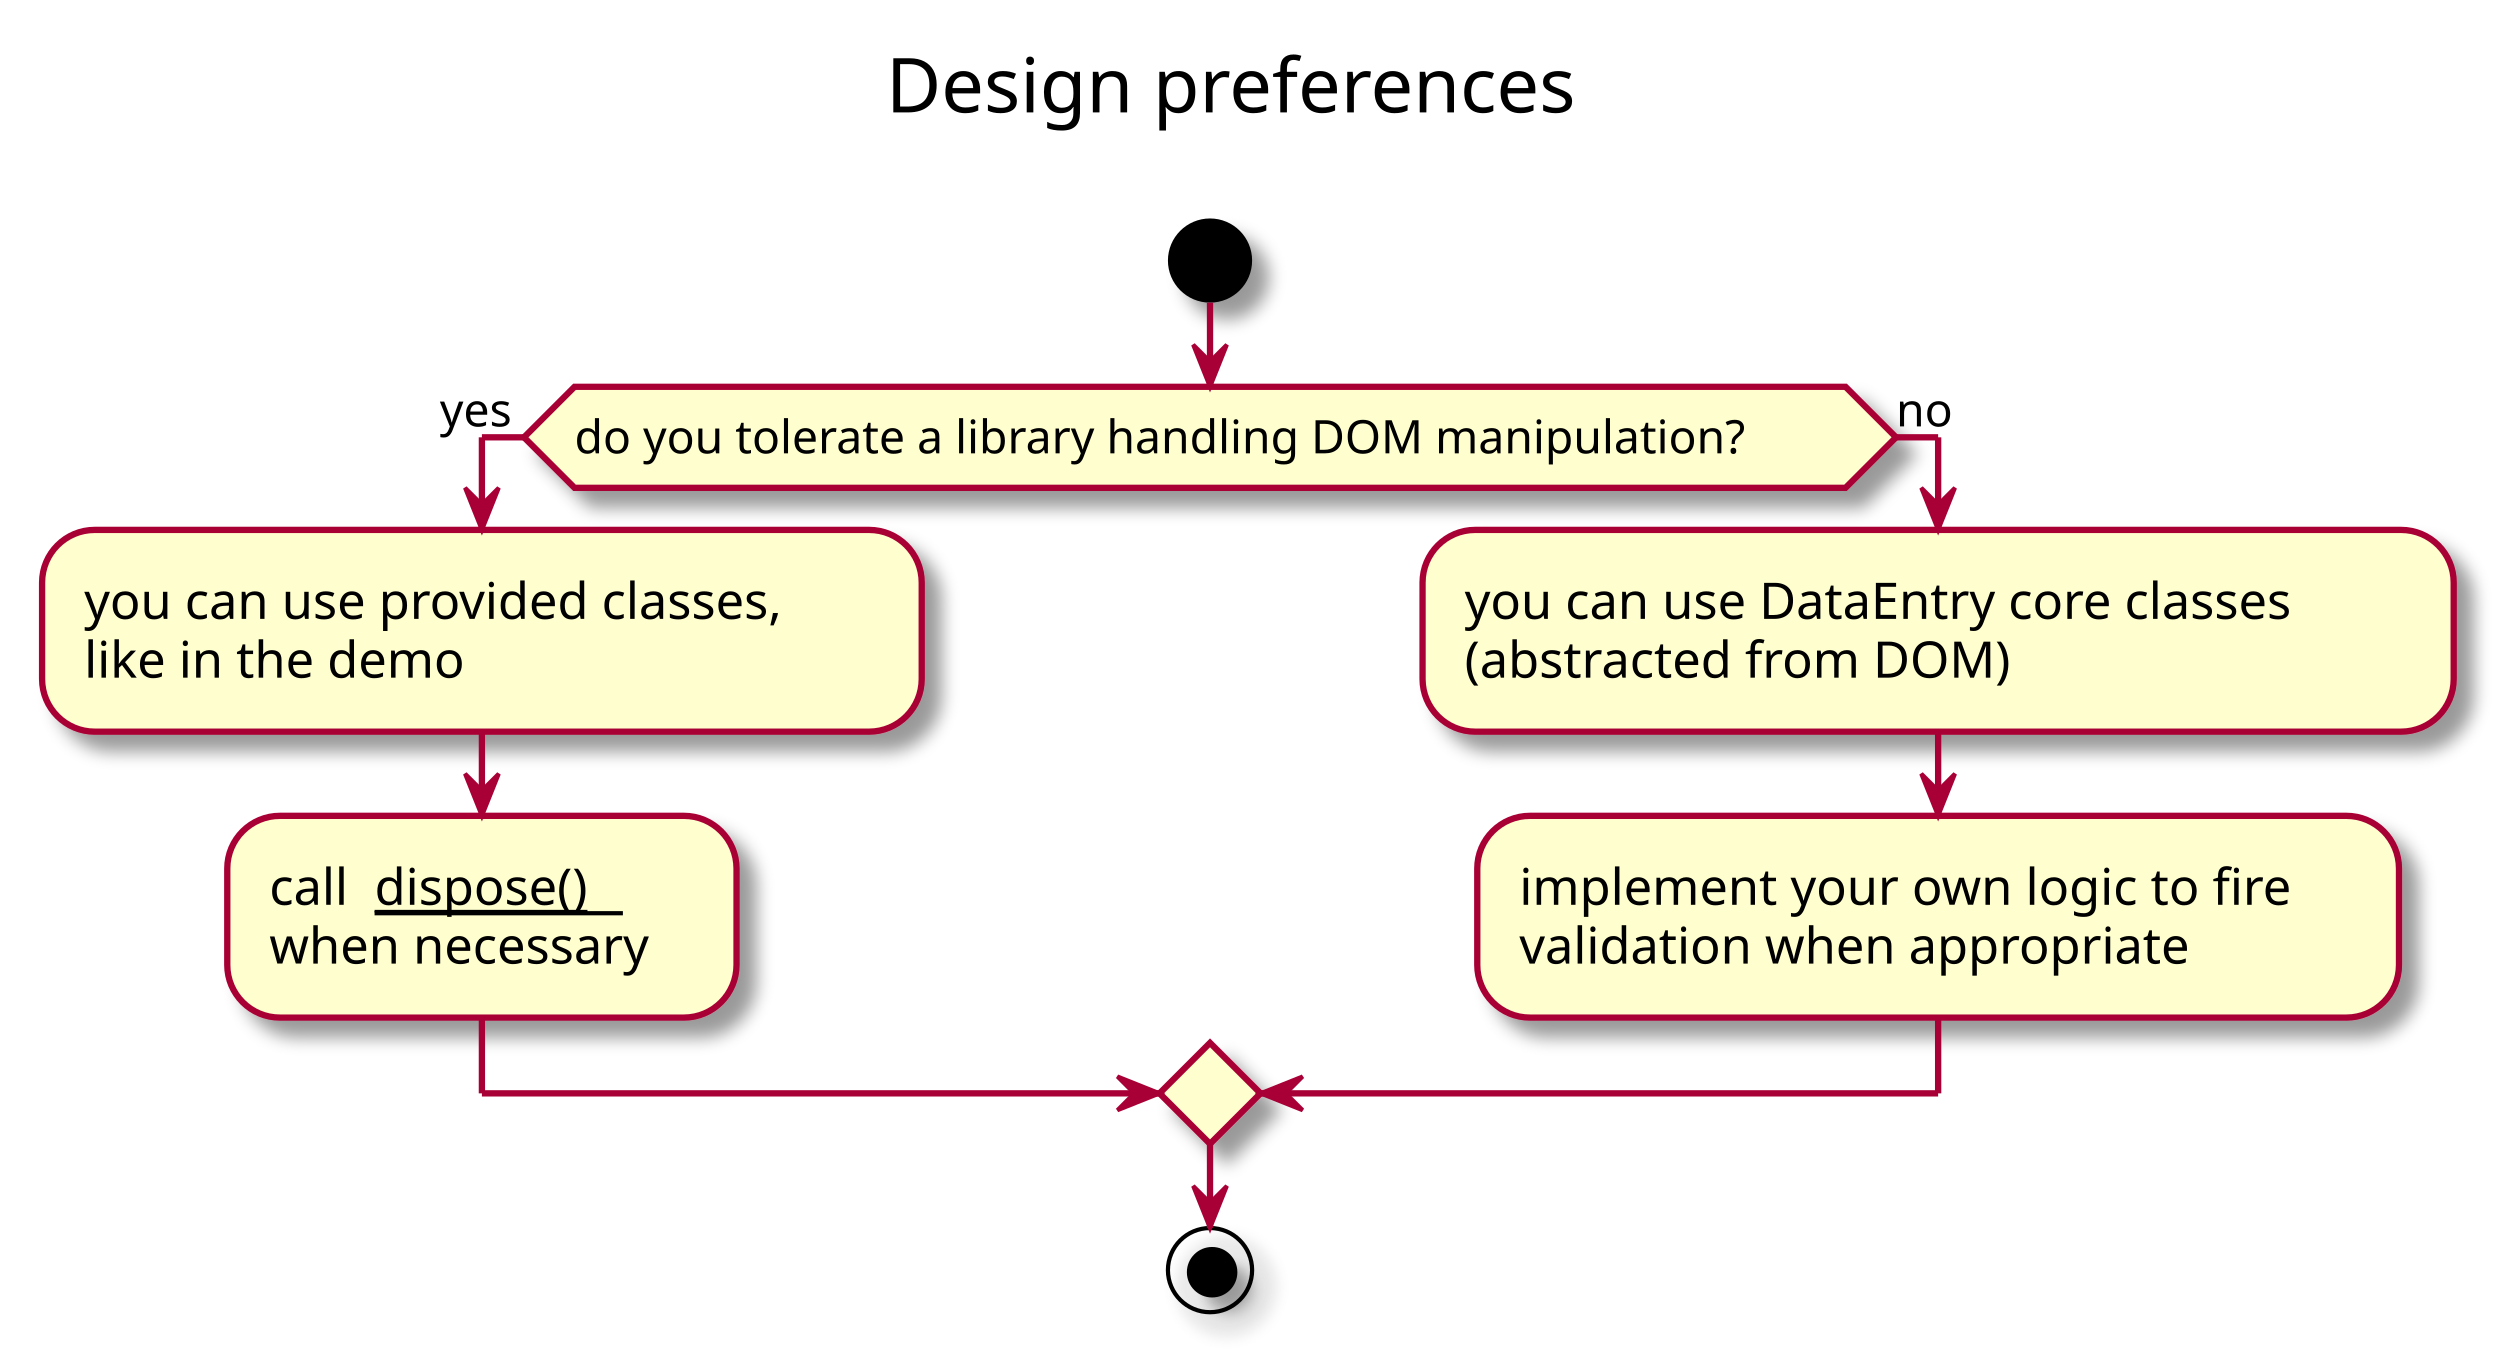
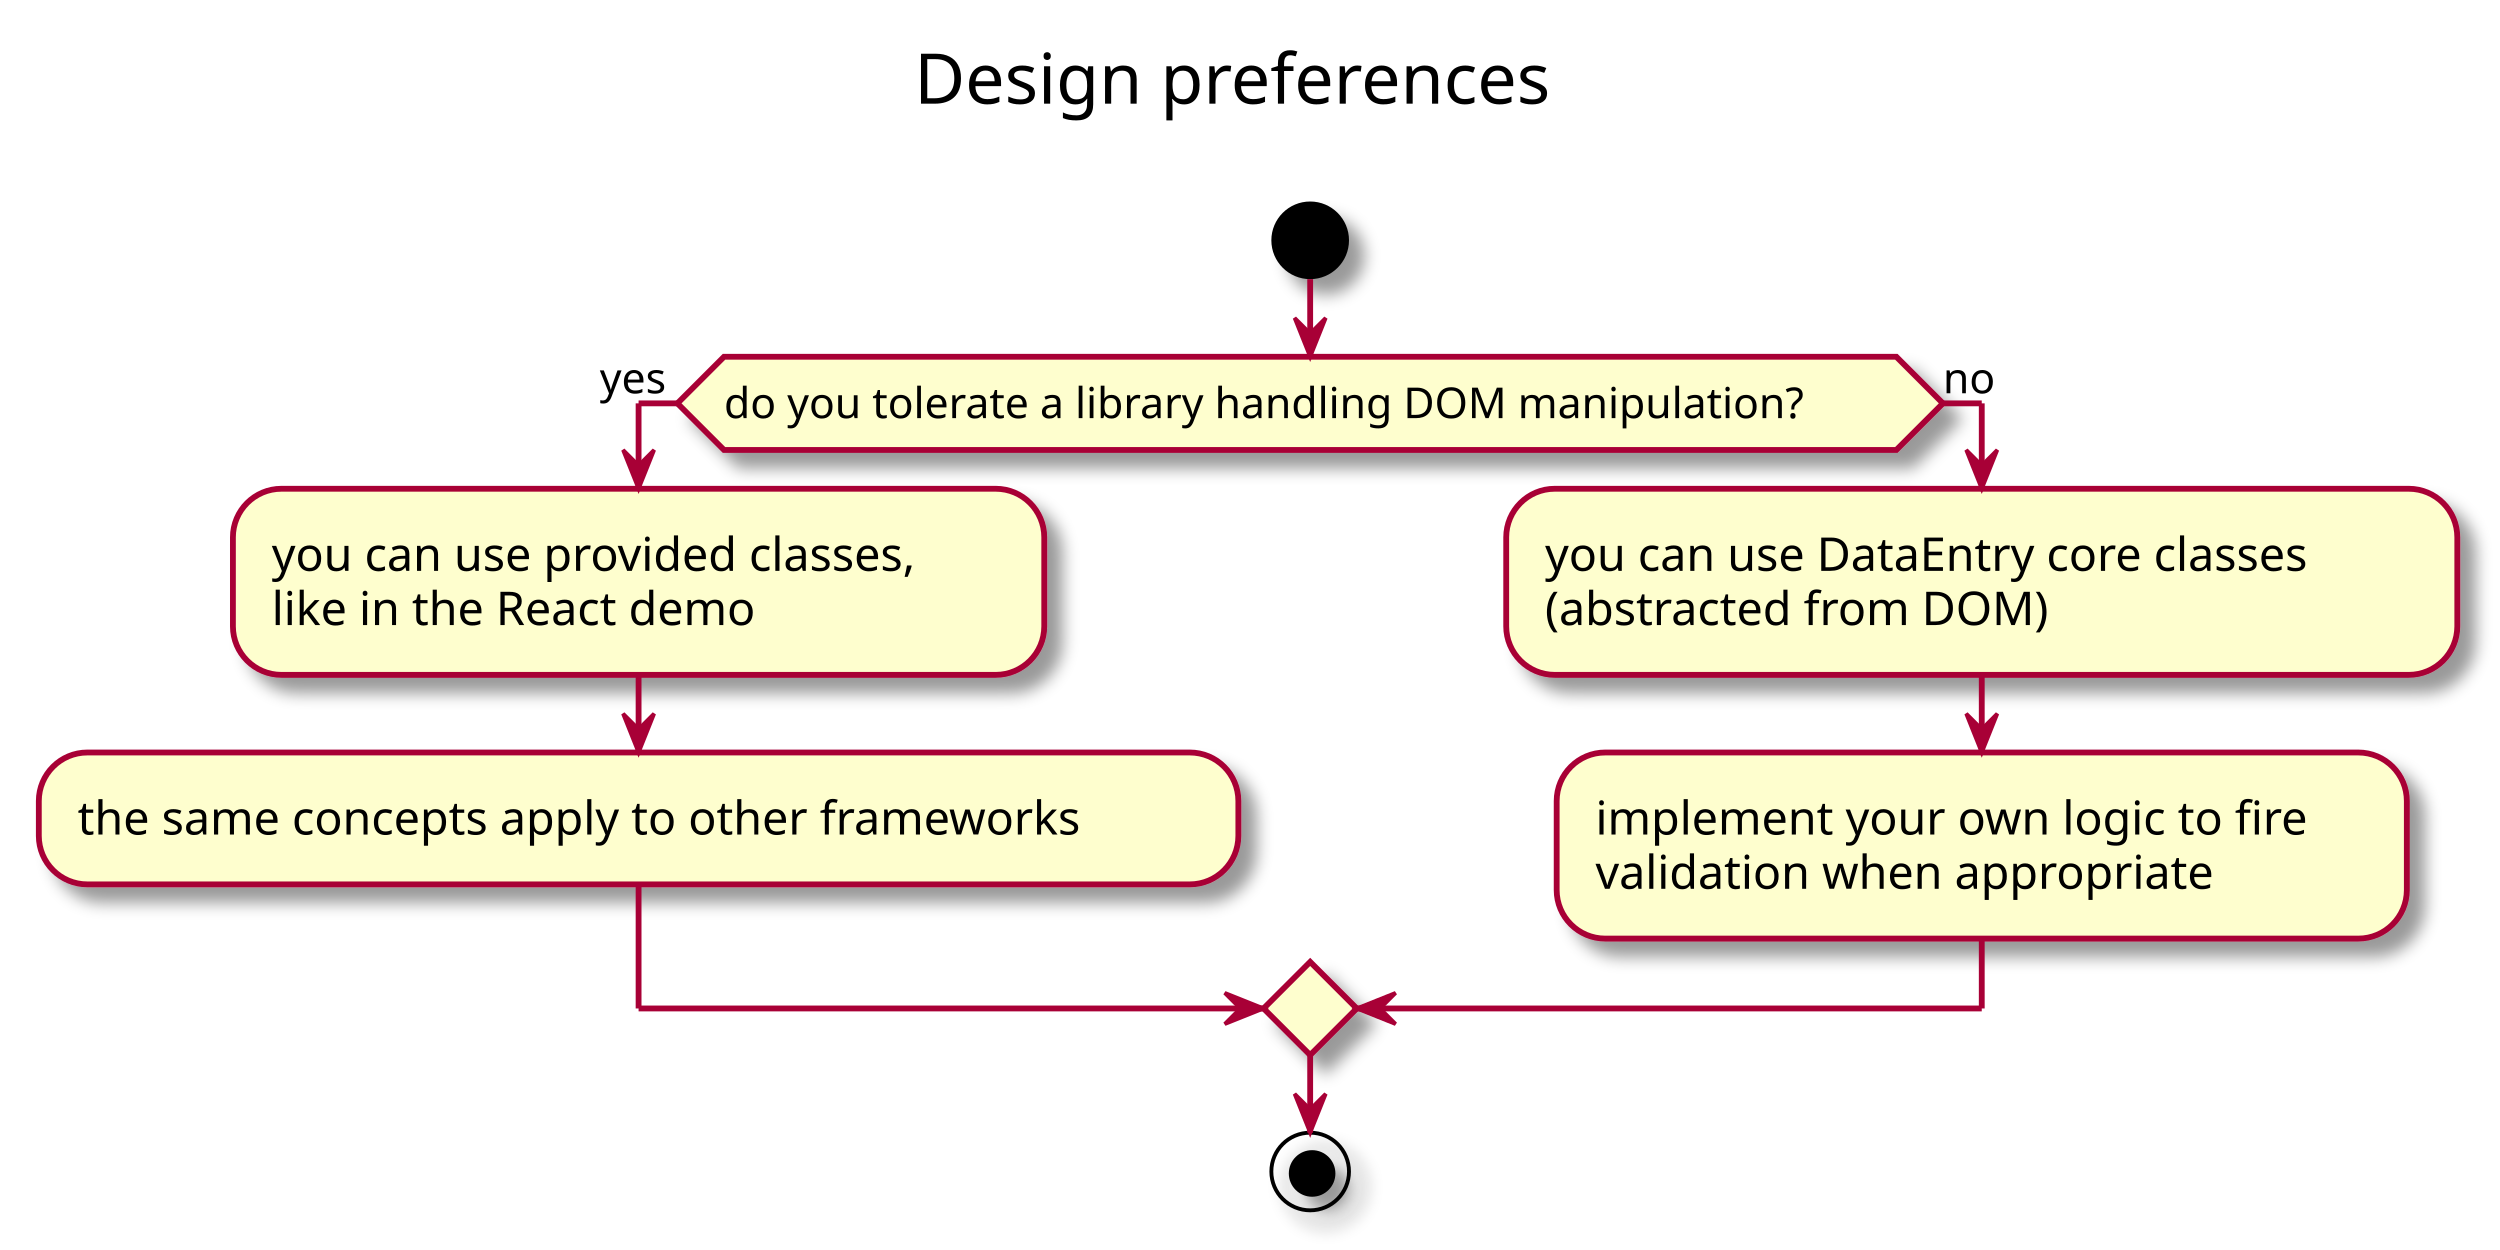
- <svg xmlns="http://www.w3.org/2000/svg" contentScriptType="application/ecmascript" contentStyleType="text/css" height="322px" preserveAspectRatio="none" style="width:594px;height:322px;" version="1.1" viewBox="0 0 594 322" width="594px" zoomAndPan="magnify">
+ <svg xmlns="http://www.w3.org/2000/svg" contentScriptType="application/ecmascript" contentStyleType="text/css" height="322px" preserveAspectRatio="none" style="width:644px;height:322px;" version="1.1" viewBox="0 0 644 322" width="644px" zoomAndPan="magnify">
  <defs>
-     <filter height="300%" id="f1pmyr2xfgn398" width="300%" x="-1" y="-1">
+     <filter height="300%" id="fb5tsq73d9cyu" width="300%" x="-1" y="-1">
      <feGaussianBlur result="blurOut" stdDeviation="2.0" />
      <feColorMatrix in="blurOut" result="blurOut2" type="matrix" values="0 0 0 0 0 0 0 0 0 0 0 0 0 0 0 0 0 0 .4 0" />
      <feOffset dx="4.0" dy="4.0" in="blurOut2" result="blurOut3" />
      <feBlend in="SourceGraphic" in2="blurOut3" mode="normal" />
    </filter>
  </defs>
  <g>
-     <text fill="#000000" font-family="sans-serif" font-size="18" lengthAdjust="spacingAndGlyphs" textLength="171" x="210.5" y="26.708">Design preferences</text>
-     <text fill="#000000" font-family="sans-serif" font-size="18" lengthAdjust="spacingAndGlyphs" textLength="0" x="299" y="47.661" />
-     <ellipse cx="287.5" cy="61.906" fill="#000000" filter="url(#f1pmyr2xfgn398)" rx="10" ry="10" style="stroke: none; stroke-width: 1.0;" />
-     <polygon fill="#FEFECE" filter="url(#f1pmyr2xfgn398)" points="136.5,91.906,438.5,91.906,450.5,103.906,438.5,115.906,136.5,115.906,124.5,103.906,136.5,91.906" style="stroke: #A80036; stroke-width: 1.5;" />
-     <text fill="#000000" font-family="sans-serif" font-size="11" lengthAdjust="spacingAndGlyphs" textLength="302" x="136.5" y="107.714">do you tolerate a library handling DOM manipulation?</text>
-     <text fill="#000000" font-family="sans-serif" font-size="11" lengthAdjust="spacingAndGlyphs" textLength="20" x="104.5" y="101.312">yes</text>
-     <text fill="#000000" font-family="sans-serif" font-size="11" lengthAdjust="spacingAndGlyphs" textLength="14" x="450.5" y="101.312">no</text>
-     <rect fill="#FEFECE" filter="url(#f1pmyr2xfgn398)" height="47.938" rx="12.5" ry="12.5" style="stroke: #A80036; stroke-width: 1.5;" width="209" x="10" y="125.906" />
-     <text fill="#000000" font-family="sans-serif" font-size="12" lengthAdjust="spacingAndGlyphs" textLength="189" x="20" y="147.045">you can use provided classes,</text>
-     <text fill="#000000" font-family="sans-serif" font-size="12" lengthAdjust="spacingAndGlyphs" textLength="100" x="20" y="161.014">like in the demo</text>
-     <rect fill="#FEFECE" filter="url(#f1pmyr2xfgn398)" height="47.938" rx="12.5" ry="12.5" style="stroke: #A80036; stroke-width: 1.5;" width="121" x="54" y="193.844" />
-     <text fill="#000000" font-family="sans-serif" font-size="12" lengthAdjust="spacingAndGlyphs" textLength="21" x="64" y="214.982">call</text>
-     <text fill="#000000" font-family="sans-serif" font-size="12" lengthAdjust="spacingAndGlyphs" text-decoration="underline" textLength="59" x="89" y="214.982">dispose()</text>
-     <line style="stroke: #000000; stroke-width: 1.0;" x1="89" x2="148" y1="216.982" y2="216.982" />
-     <text fill="#000000" font-family="sans-serif" font-size="12" lengthAdjust="spacingAndGlyphs" textLength="101" x="64" y="228.951">when necessary</text>
-     <rect fill="#FEFECE" filter="url(#f1pmyr2xfgn398)" height="47.938" rx="12.5" ry="12.5" style="stroke: #A80036; stroke-width: 1.5;" width="245" x="338" y="125.906" />
-     <text fill="#000000" font-family="sans-serif" font-size="12" lengthAdjust="spacingAndGlyphs" textLength="225" x="348" y="147.045">you can use DataEntry core classes</text>
-     <text fill="#000000" font-family="sans-serif" font-size="12" lengthAdjust="spacingAndGlyphs" textLength="143" x="348" y="161.014">(abstracted from DOM)</text>
-     <rect fill="#FEFECE" filter="url(#f1pmyr2xfgn398)" height="47.938" rx="12.5" ry="12.5" style="stroke: #A80036; stroke-width: 1.5;" width="219" x="351" y="193.844" />
-     <text fill="#000000" font-family="sans-serif" font-size="12" lengthAdjust="spacingAndGlyphs" textLength="199" x="361" y="214.982">implement your own logic to fire</text>
-     <text fill="#000000" font-family="sans-serif" font-size="12" lengthAdjust="spacingAndGlyphs" textLength="175" x="361" y="228.951">validation when appropriate</text>
-     <polygon fill="#FEFECE" filter="url(#f1pmyr2xfgn398)" points="287.5,247.781,299.5,259.781,287.5,271.781,275.5,259.781,287.5,247.781" style="stroke: #A80036; stroke-width: 1.5;" />
-     <ellipse cx="287.5" cy="301.781" fill="none" filter="url(#f1pmyr2xfgn398)" rx="10" ry="10" style="stroke: #000000; stroke-width: 1.0;" />
-     <ellipse cx="288" cy="302.281" fill="#000000" filter="url(#f1pmyr2xfgn398)" rx="6" ry="6" style="stroke: none; stroke-width: 1.0;" />
-     <line style="stroke: #A80036; stroke-width: 1.5;" x1="114.5" x2="114.5" y1="173.844" y2="193.844" />
-     <polygon fill="#A80036" points="110.5,183.844,114.5,193.844,118.5,183.844,114.5,187.844" style="stroke: #A80036; stroke-width: 1.0;" />
-     <line style="stroke: #A80036; stroke-width: 1.5;" x1="460.5" x2="460.5" y1="173.844" y2="193.844" />
-     <polygon fill="#A80036" points="456.5,183.844,460.5,193.844,464.5,183.844,460.5,187.844" style="stroke: #A80036; stroke-width: 1.0;" />
-     <line style="stroke: #A80036; stroke-width: 1.5;" x1="124.5" x2="114.5" y1="103.906" y2="103.906" />
-     <line style="stroke: #A80036; stroke-width: 1.5;" x1="114.5" x2="114.5" y1="103.906" y2="125.906" />
-     <polygon fill="#A80036" points="110.5,115.906,114.5,125.906,118.5,115.906,114.5,119.906" style="stroke: #A80036; stroke-width: 1.0;" />
-     <line style="stroke: #A80036; stroke-width: 1.5;" x1="450.5" x2="460.5" y1="103.906" y2="103.906" />
-     <line style="stroke: #A80036; stroke-width: 1.5;" x1="460.5" x2="460.5" y1="103.906" y2="125.906" />
-     <polygon fill="#A80036" points="456.5,115.906,460.5,125.906,464.5,115.906,460.5,119.906" style="stroke: #A80036; stroke-width: 1.0;" />
-     <line style="stroke: #A80036; stroke-width: 1.5;" x1="114.5" x2="114.5" y1="241.781" y2="259.781" />
-     <line style="stroke: #A80036; stroke-width: 1.5;" x1="114.5" x2="275.5" y1="259.781" y2="259.781" />
-     <polygon fill="#A80036" points="265.5,255.781,275.5,259.781,265.5,263.781,269.5,259.781" style="stroke: #A80036; stroke-width: 1.0;" />
-     <line style="stroke: #A80036; stroke-width: 1.5;" x1="460.5" x2="460.5" y1="241.781" y2="259.781" />
-     <line style="stroke: #A80036; stroke-width: 1.5;" x1="460.5" x2="299.5" y1="259.781" y2="259.781" />
-     <polygon fill="#A80036" points="309.5,255.781,299.5,259.781,309.5,263.781,305.5,259.781" style="stroke: #A80036; stroke-width: 1.0;" />
-     <line style="stroke: #A80036; stroke-width: 1.5;" x1="287.5" x2="287.5" y1="71.906" y2="91.906" />
-     <polygon fill="#A80036" points="283.5,81.906,287.5,91.906,291.5,81.906,287.5,85.906" style="stroke: #A80036; stroke-width: 1.0;" />
-     <line style="stroke: #A80036; stroke-width: 1.5;" x1="287.5" x2="287.5" y1="271.781" y2="291.781" />
-     <polygon fill="#A80036" points="283.5,281.781,287.5,291.781,291.5,281.781,287.5,285.781" style="stroke: #A80036; stroke-width: 1.0;" />
+     <text fill="#000000" font-family="sans-serif" font-size="18" lengthAdjust="spacingAndGlyphs" textLength="171" x="235.5" y="26.708">Design preferences</text>
+     <text fill="#000000" font-family="sans-serif" font-size="18" lengthAdjust="spacingAndGlyphs" textLength="0" x="324" y="47.661" />
+     <ellipse cx="337.5" cy="61.906" fill="#000000" filter="url(#fb5tsq73d9cyu)" rx="10" ry="10" style="stroke: none; stroke-width: 1.0;" />
+     <polygon fill="#FEFECE" filter="url(#fb5tsq73d9cyu)" points="186.5,91.906,488.5,91.906,500.5,103.906,488.5,115.906,186.5,115.906,174.5,103.906,186.5,91.906" style="stroke: #A80036; stroke-width: 1.5;" />
+     <text fill="#000000" font-family="sans-serif" font-size="11" lengthAdjust="spacingAndGlyphs" textLength="302" x="186.5" y="107.714">do you tolerate a library handling DOM manipulation?</text>
+     <text fill="#000000" font-family="sans-serif" font-size="11" lengthAdjust="spacingAndGlyphs" textLength="20" x="154.5" y="101.312">yes</text>
+     <text fill="#000000" font-family="sans-serif" font-size="11" lengthAdjust="spacingAndGlyphs" textLength="14" x="500.5" y="101.312">no</text>
+     <rect fill="#FEFECE" filter="url(#fb5tsq73d9cyu)" height="47.938" rx="12.5" ry="12.5" style="stroke: #A80036; stroke-width: 1.5;" width="209" x="60" y="125.906" />
+     <text fill="#000000" font-family="sans-serif" font-size="12" lengthAdjust="spacingAndGlyphs" textLength="189" x="70" y="147.045">you can use provided classes,</text>
+     <text fill="#000000" font-family="sans-serif" font-size="12" lengthAdjust="spacingAndGlyphs" textLength="140" x="70" y="161.014">like in the React demo</text>
+     <rect fill="#FEFECE" filter="url(#fb5tsq73d9cyu)" height="33.969" rx="12.5" ry="12.5" style="stroke: #A80036; stroke-width: 1.5;" width="309" x="10" y="193.844" />
+     <text fill="#000000" font-family="sans-serif" font-size="12" lengthAdjust="spacingAndGlyphs" textLength="289" x="20" y="214.982">the same concepts apply to other frameworks</text>
+     <rect fill="#FEFECE" filter="url(#fb5tsq73d9cyu)" height="47.938" rx="12.5" ry="12.5" style="stroke: #A80036; stroke-width: 1.5;" width="245" x="388" y="125.906" />
+     <text fill="#000000" font-family="sans-serif" font-size="12" lengthAdjust="spacingAndGlyphs" textLength="225" x="398" y="147.045">you can use DataEntry core classes</text>
+     <text fill="#000000" font-family="sans-serif" font-size="12" lengthAdjust="spacingAndGlyphs" textLength="143" x="398" y="161.014">(abstracted from DOM)</text>
+     <rect fill="#FEFECE" filter="url(#fb5tsq73d9cyu)" height="47.938" rx="12.5" ry="12.5" style="stroke: #A80036; stroke-width: 1.5;" width="219" x="401" y="193.844" />
+     <text fill="#000000" font-family="sans-serif" font-size="12" lengthAdjust="spacingAndGlyphs" textLength="199" x="411" y="214.982">implement your own logic to fire</text>
+     <text fill="#000000" font-family="sans-serif" font-size="12" lengthAdjust="spacingAndGlyphs" textLength="175" x="411" y="228.951">validation when appropriate</text>
+     <polygon fill="#FEFECE" filter="url(#fb5tsq73d9cyu)" points="337.5,247.781,349.5,259.781,337.5,271.781,325.5,259.781,337.5,247.781" style="stroke: #A80036; stroke-width: 1.5;" />
+     <ellipse cx="337.5" cy="301.781" fill="none" filter="url(#fb5tsq73d9cyu)" rx="10" ry="10" style="stroke: #000000; stroke-width: 1.0;" />
+     <ellipse cx="338" cy="302.281" fill="#000000" filter="url(#fb5tsq73d9cyu)" rx="6" ry="6" style="stroke: none; stroke-width: 1.0;" />
+     <line style="stroke: #A80036; stroke-width: 1.5;" x1="164.5" x2="164.5" y1="173.844" y2="193.844" />
+     <polygon fill="#A80036" points="160.5,183.844,164.5,193.844,168.5,183.844,164.5,187.844" style="stroke: #A80036; stroke-width: 1.0;" />
+     <line style="stroke: #A80036; stroke-width: 1.5;" x1="510.5" x2="510.5" y1="173.844" y2="193.844" />
+     <polygon fill="#A80036" points="506.5,183.844,510.5,193.844,514.5,183.844,510.5,187.844" style="stroke: #A80036; stroke-width: 1.0;" />
+     <line style="stroke: #A80036; stroke-width: 1.5;" x1="174.5" x2="164.5" y1="103.906" y2="103.906" />
+     <line style="stroke: #A80036; stroke-width: 1.5;" x1="164.5" x2="164.5" y1="103.906" y2="125.906" />
+     <polygon fill="#A80036" points="160.5,115.906,164.5,125.906,168.5,115.906,164.5,119.906" style="stroke: #A80036; stroke-width: 1.0;" />
+     <line style="stroke: #A80036; stroke-width: 1.5;" x1="500.5" x2="510.5" y1="103.906" y2="103.906" />
+     <line style="stroke: #A80036; stroke-width: 1.5;" x1="510.5" x2="510.5" y1="103.906" y2="125.906" />
+     <polygon fill="#A80036" points="506.5,115.906,510.5,125.906,514.5,115.906,510.5,119.906" style="stroke: #A80036; stroke-width: 1.0;" />
+     <line style="stroke: #A80036; stroke-width: 1.5;" x1="164.5" x2="164.5" y1="227.812" y2="259.781" />
+     <line style="stroke: #A80036; stroke-width: 1.5;" x1="164.5" x2="325.5" y1="259.781" y2="259.781" />
+     <polygon fill="#A80036" points="315.5,255.781,325.5,259.781,315.5,263.781,319.5,259.781" style="stroke: #A80036; stroke-width: 1.0;" />
+     <line style="stroke: #A80036; stroke-width: 1.5;" x1="510.5" x2="510.5" y1="241.781" y2="259.781" />
+     <line style="stroke: #A80036; stroke-width: 1.5;" x1="510.5" x2="349.5" y1="259.781" y2="259.781" />
+     <polygon fill="#A80036" points="359.5,255.781,349.5,259.781,359.5,263.781,355.5,259.781" style="stroke: #A80036; stroke-width: 1.0;" />
+     <line style="stroke: #A80036; stroke-width: 1.5;" x1="337.5" x2="337.5" y1="71.906" y2="91.906" />
+     <polygon fill="#A80036" points="333.5,81.906,337.5,91.906,341.5,81.906,337.5,85.906" style="stroke: #A80036; stroke-width: 1.0;" />
+     <line style="stroke: #A80036; stroke-width: 1.5;" x1="337.5" x2="337.5" y1="271.781" y2="291.781" />
+     <polygon fill="#A80036" points="333.5,281.781,337.5,291.781,341.5,281.781,337.5,285.781" style="stroke: #A80036; stroke-width: 1.0;" />
  </g>
</svg>
